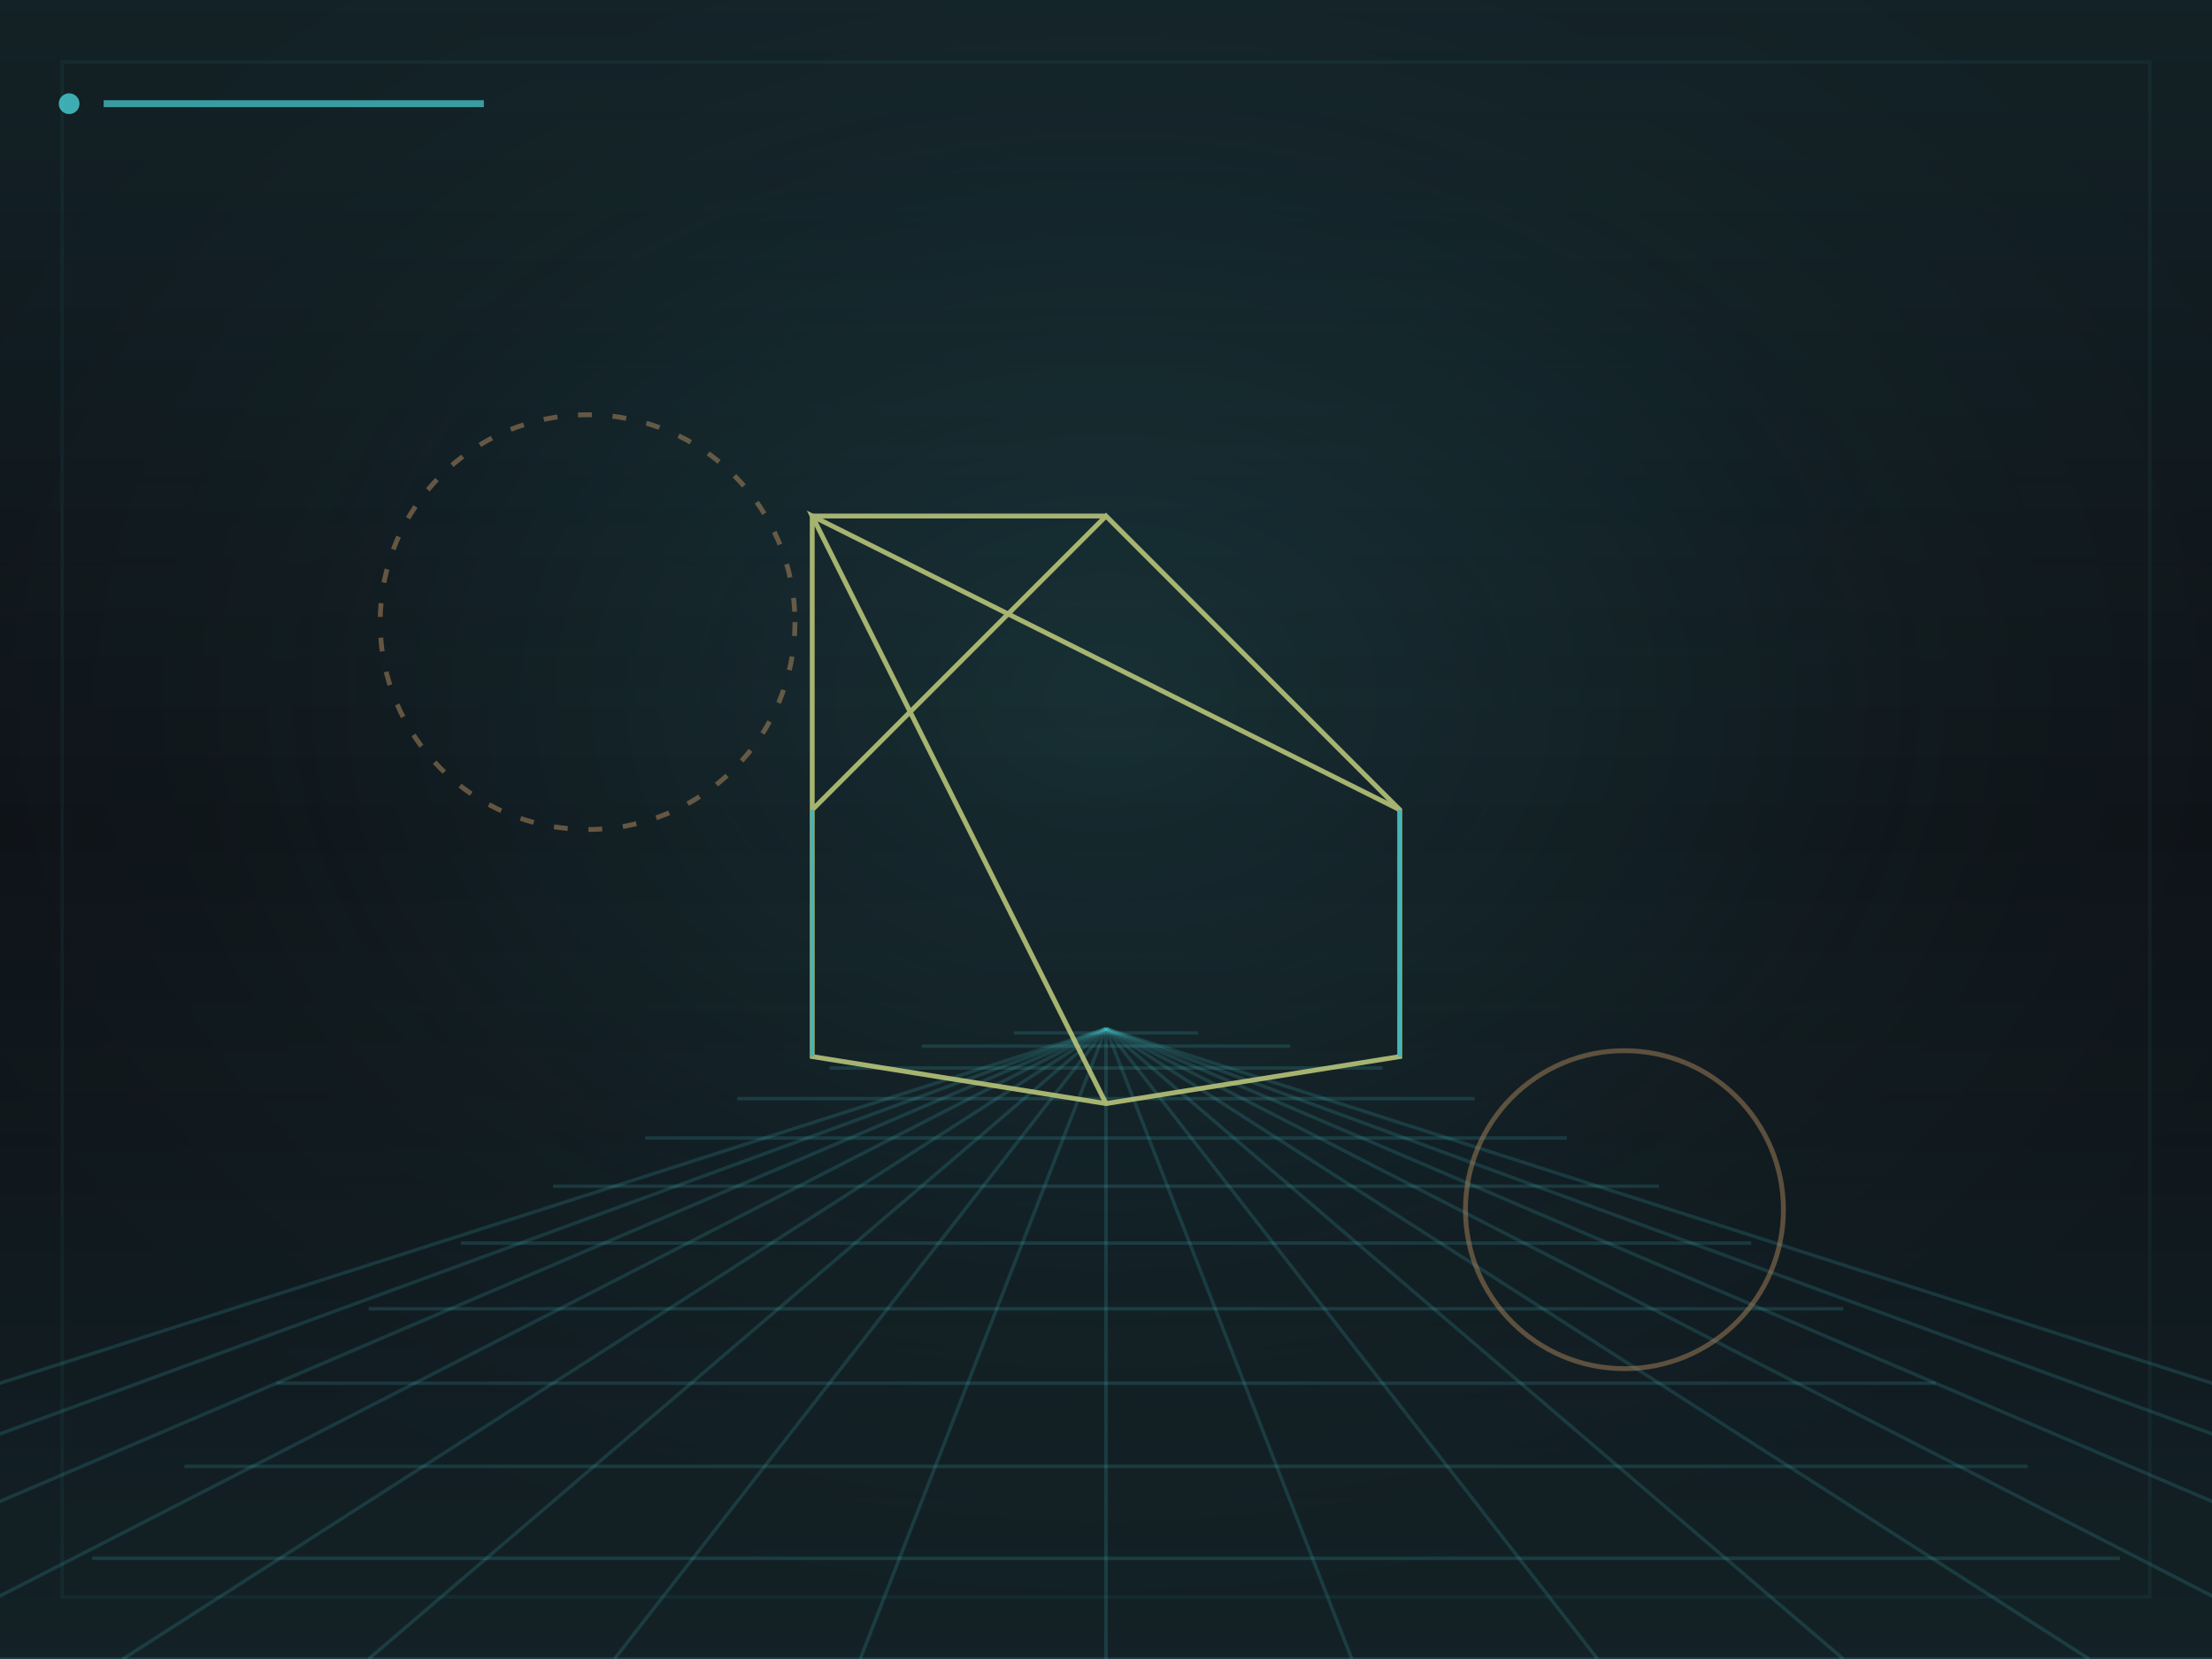
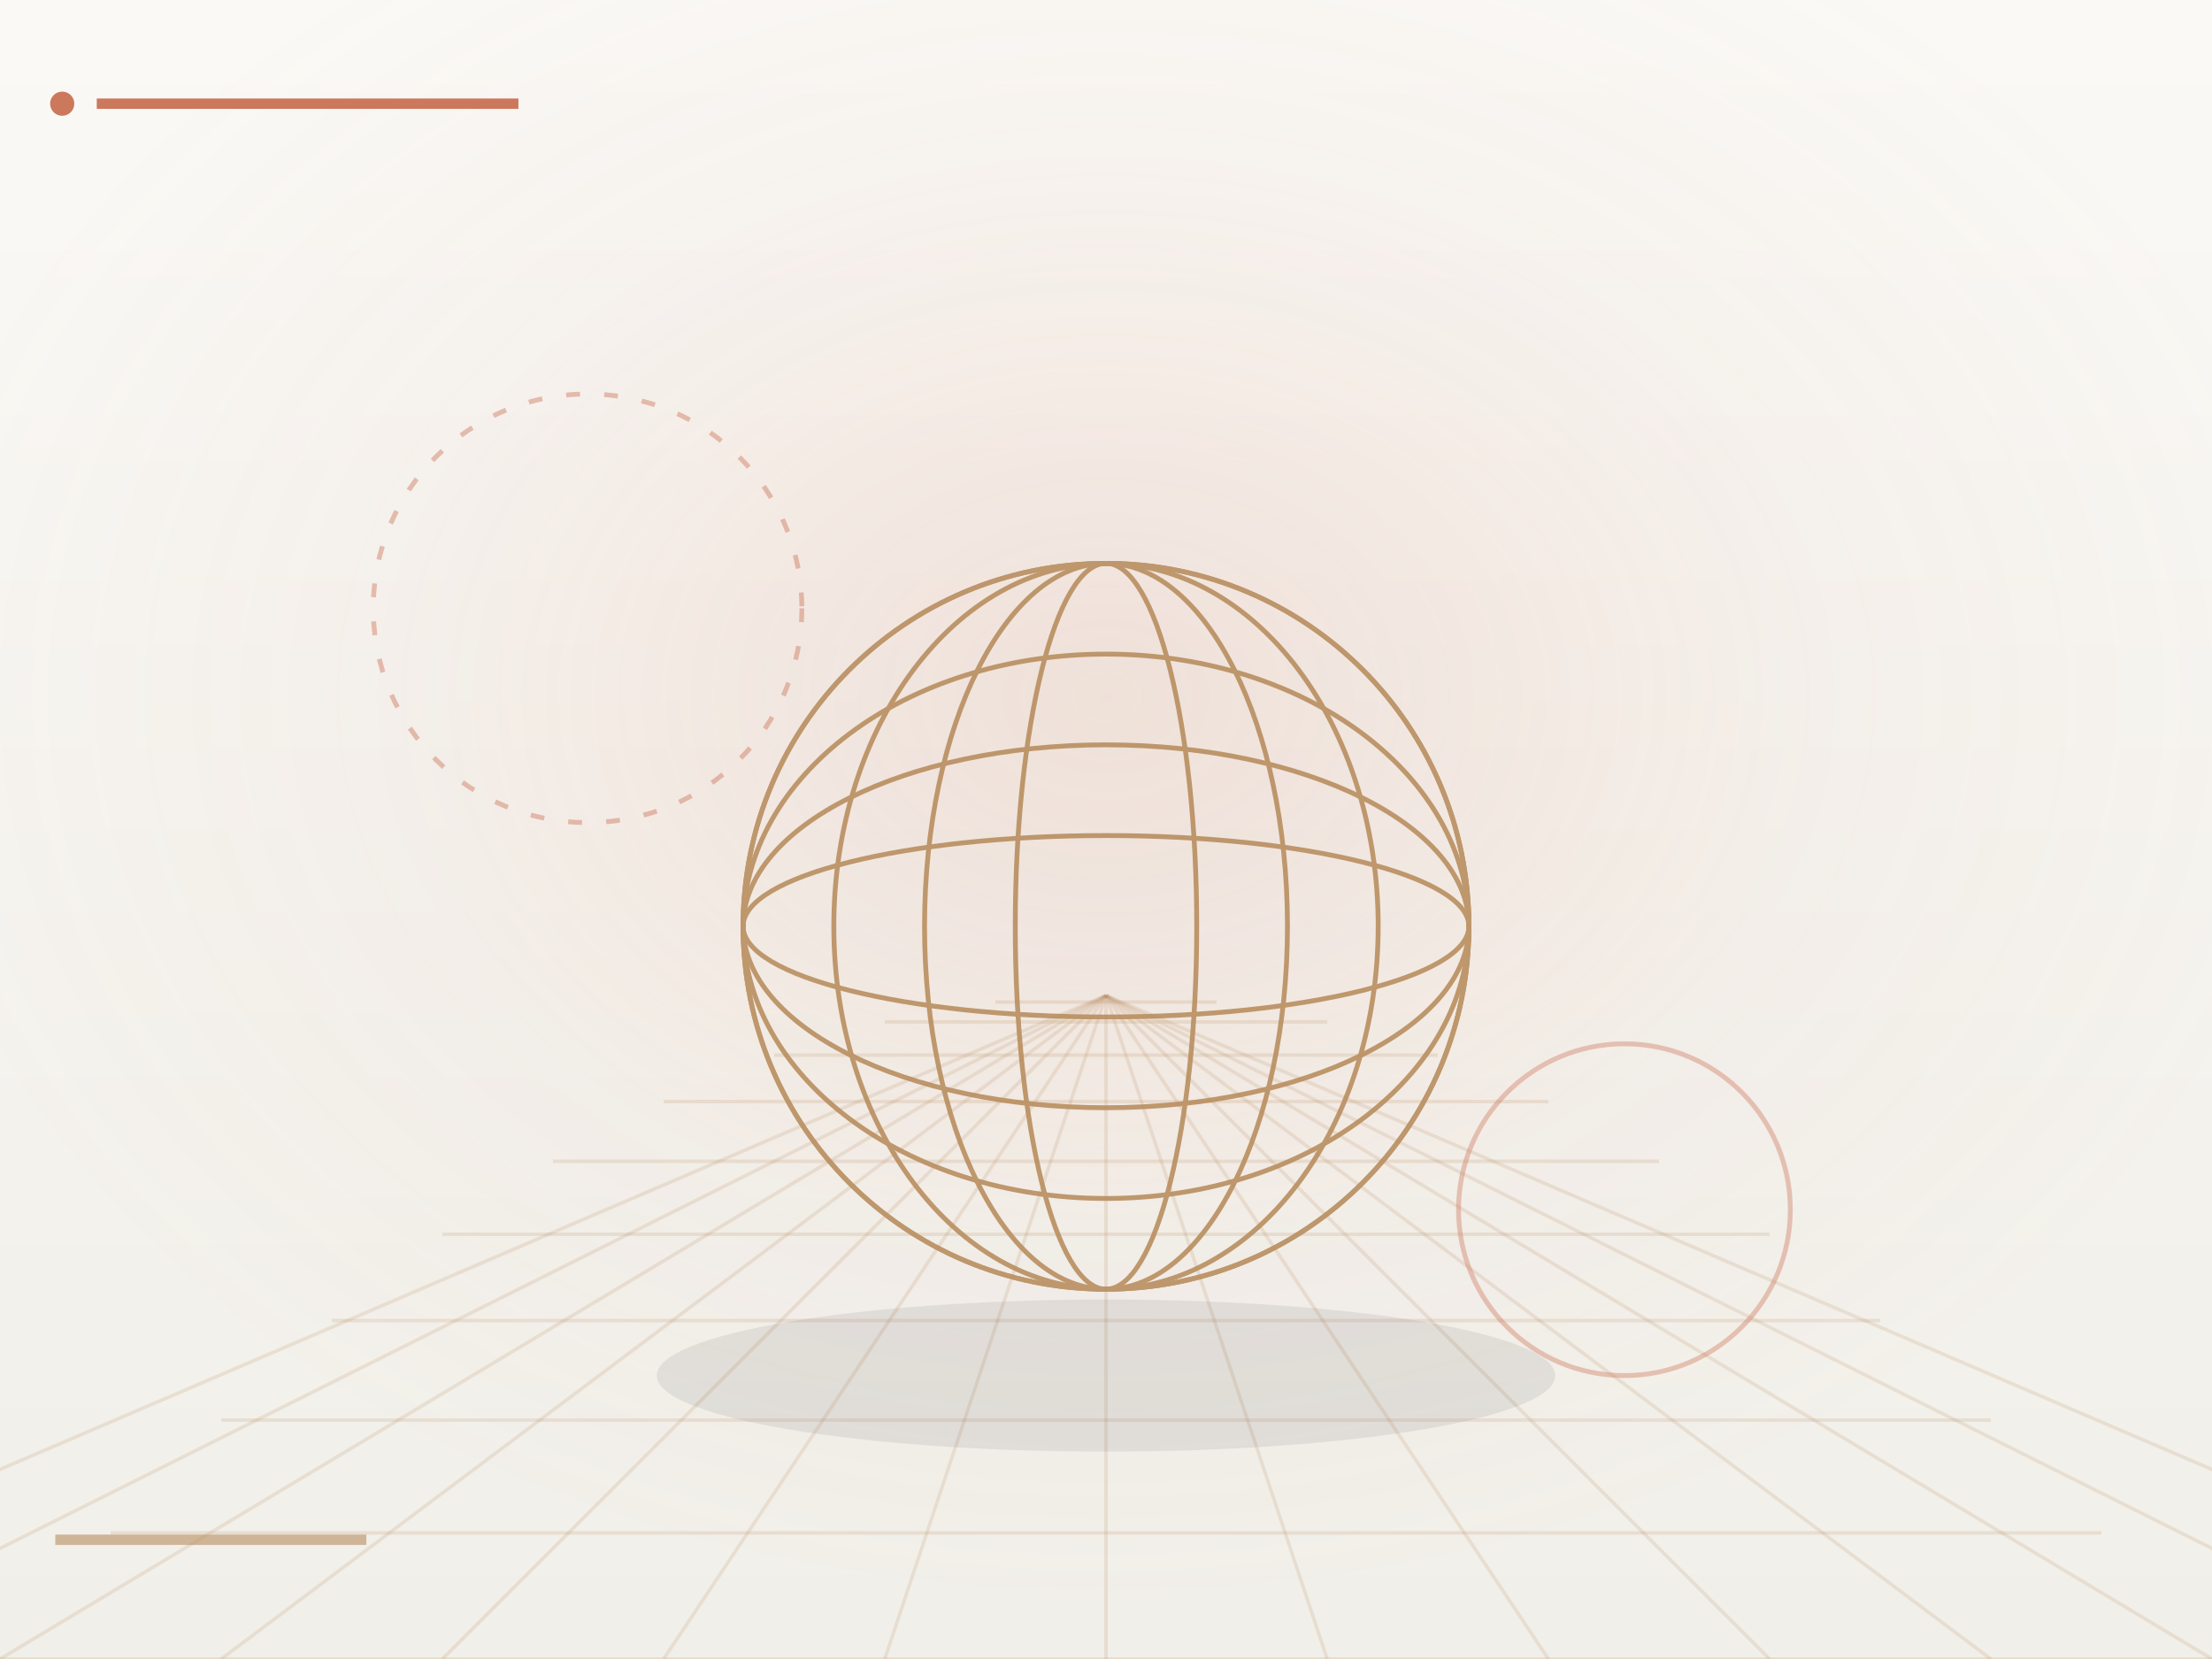
<svg xmlns="http://www.w3.org/2000/svg" viewBox="0 0 640 480" width="640" height="480" role="img" aria-label="ironclad forge">
  <defs>
-     <radialGradient id="glow" cx="50%" cy="42%" r="60%">
-       <stop offset="0%" stop-color="#49D1D5" stop-opacity="0.14" />
-       <stop offset="60%" stop-color="#49D1D5" stop-opacity="0.03" />
-       <stop offset="100%" stop-color="#0E1217" stop-opacity="0" />
+     <linearGradient id="bg" x1="0" y1="0" x2="0" y2="1">
+       <stop offset="0%" stop-color="#FAF9F6" />
+       <stop offset="100%" stop-color="#F1EFE9" />
+     </linearGradient>
+     <radialGradient id="glow" cx="50%" cy="42%" r="55%">
+       <stop offset="0%" stop-color="#CC785C" stop-opacity="0.16" />
+       <stop offset="60%" stop-color="#CC785C" stop-opacity="0.04" />
+       <stop offset="100%" stop-color="#CC785C" stop-opacity="0" />
    </radialGradient>
-     <linearGradient id="scan" x1="0" y1="0" x2="0" y2="1">
-       <stop offset="0%" stop-color="#49D1D5" stop-opacity="0.08" />
-       <stop offset="50%" stop-color="#49D1D5" stop-opacity="0" />
-       <stop offset="100%" stop-color="#49D1D5" stop-opacity="0.08" />
-     </linearGradient>
  </defs>
-   <rect width="640" height="480" fill="#0E1217" />
+   <rect width="640" height="480" fill="url(#bg)" />
  <rect width="640" height="480" fill="url(#glow)" />
-   <rect width="640" height="480" fill="url(#scan)" />
-   <line x1="-248.889" y1="480" x2="320" y2="297.6" stroke="rgba(73,209,213,0.16)" stroke-width="1" />
-   <line x1="-177.778" y1="480" x2="320" y2="297.6" stroke="rgba(73,209,213,0.16)" stroke-width="1" />
-   <line x1="-106.667" y1="480" x2="320" y2="297.6" stroke="rgba(73,209,213,0.16)" stroke-width="1" />
-   <line x1="-35.556" y1="480" x2="320" y2="297.6" stroke="rgba(73,209,213,0.16)" stroke-width="1" />
-   <line x1="35.556" y1="480" x2="320" y2="297.6" stroke="rgba(73,209,213,0.16)" stroke-width="1" />
-   <line x1="106.667" y1="480" x2="320" y2="297.6" stroke="rgba(73,209,213,0.16)" stroke-width="1" />
-   <line x1="177.778" y1="480" x2="320" y2="297.6" stroke="rgba(73,209,213,0.16)" stroke-width="1" />
-   <line x1="248.889" y1="480" x2="320" y2="297.6" stroke="rgba(73,209,213,0.16)" stroke-width="1" />
-   <line x1="320" y1="480" x2="320" y2="297.6" stroke="rgba(73,209,213,0.16)" stroke-width="1" />
-   <line x1="391.111" y1="480" x2="320" y2="297.6" stroke="rgba(73,209,213,0.16)" stroke-width="1" />
-   <line x1="462.222" y1="480" x2="320" y2="297.6" stroke="rgba(73,209,213,0.16)" stroke-width="1" />
-   <line x1="533.333" y1="480" x2="320" y2="297.6" stroke="rgba(73,209,213,0.16)" stroke-width="1" />
-   <line x1="604.444" y1="480" x2="320" y2="297.6" stroke="rgba(73,209,213,0.16)" stroke-width="1" />
-   <line x1="675.556" y1="480" x2="320" y2="297.6" stroke="rgba(73,209,213,0.16)" stroke-width="1" />
-   <line x1="746.667" y1="480" x2="320" y2="297.6" stroke="rgba(73,209,213,0.16)" stroke-width="1" />
-   <line x1="817.778" y1="480" x2="320" y2="297.6" stroke="rgba(73,209,213,0.16)" stroke-width="1" />
-   <line x1="888.889" y1="480" x2="320" y2="297.6" stroke="rgba(73,209,213,0.16)" stroke-width="1" />
-   <line x1="293.333" y1="298.867" x2="346.667" y2="298.867" stroke="rgba(73,209,213,0.16)" stroke-width="1" />
-   <line x1="266.667" y1="302.667" x2="373.333" y2="302.667" stroke="rgba(73,209,213,0.16)" stroke-width="1" />
-   <line x1="240" y1="309" x2="400" y2="309" stroke="rgba(73,209,213,0.16)" stroke-width="1" />
-   <line x1="213.333" y1="317.867" x2="426.667" y2="317.867" stroke="rgba(73,209,213,0.16)" stroke-width="1" />
-   <line x1="186.667" y1="329.267" x2="453.333" y2="329.267" stroke="rgba(73,209,213,0.16)" stroke-width="1" />
-   <line x1="160" y1="343.2" x2="480" y2="343.2" stroke="rgba(73,209,213,0.16)" stroke-width="1" />
-   <line x1="133.333" y1="359.667" x2="506.667" y2="359.667" stroke="rgba(73,209,213,0.16)" stroke-width="1" />
-   <line x1="106.667" y1="378.667" x2="533.333" y2="378.667" stroke="rgba(73,209,213,0.16)" stroke-width="1" />
-   <line x1="80" y1="400.2" x2="560" y2="400.2" stroke="rgba(73,209,213,0.16)" stroke-width="1" />
-   <line x1="53.333" y1="424.267" x2="586.667" y2="424.267" stroke="rgba(73,209,213,0.16)" stroke-width="1" />
-   <line x1="26.667" y1="450.867" x2="613.333" y2="450.867" stroke="rgba(73,209,213,0.16)" stroke-width="1" />
-   <line x1="0" y1="480" x2="640" y2="480" stroke="rgba(73,209,213,0.16)" stroke-width="1" />
-   <rect x="18" y="18" width="604" height="444" fill="none" stroke="rgba(73,209,213,0.06)" stroke-width="1" />
-   <g stroke="#C1CD7D" stroke-width="1.4" fill="none" opacity="0.85">
-     <polyline points="235,234.3 320,149.3 405,234.3 405,305.7 320,319.3 235,305.7 235,234.3 235,149.3 320,149.3" />
-     <polyline points="405,234.3 235,149.3 320,319.3" />
-     <line x1="235" y1="234.3" x2="235" y2="305.7" stroke="#49D1D5" stroke-width="1" />
-     <line x1="405" y1="234.3" x2="405" y2="305.7" stroke="#49D1D5" stroke-width="1" />
+   <line x1="-128" y1="480" x2="320" y2="288" stroke="rgba(184, 142, 95, 0.18)" stroke-width="1" />
+   <line x1="-64" y1="480" x2="320" y2="288" stroke="rgba(184, 142, 95, 0.18)" stroke-width="1" />
+   <line x1="0" y1="480" x2="320" y2="288" stroke="rgba(184, 142, 95, 0.18)" stroke-width="1" />
+   <line x1="64" y1="480" x2="320" y2="288" stroke="rgba(184, 142, 95, 0.18)" stroke-width="1" />
+   <line x1="128" y1="480" x2="320" y2="288" stroke="rgba(184, 142, 95, 0.18)" stroke-width="1" />
+   <line x1="192" y1="480" x2="320" y2="288" stroke="rgba(184, 142, 95, 0.18)" stroke-width="1" />
+   <line x1="256" y1="480" x2="320" y2="288" stroke="rgba(184, 142, 95, 0.18)" stroke-width="1" />
+   <line x1="320" y1="480" x2="320" y2="288" stroke="rgba(184, 142, 95, 0.18)" stroke-width="1" />
+   <line x1="384" y1="480" x2="320" y2="288" stroke="rgba(184, 142, 95, 0.18)" stroke-width="1" />
+   <line x1="448" y1="480" x2="320" y2="288" stroke="rgba(184, 142, 95, 0.18)" stroke-width="1" />
+   <line x1="512" y1="480" x2="320" y2="288" stroke="rgba(184, 142, 95, 0.18)" stroke-width="1" />
+   <line x1="576" y1="480" x2="320" y2="288" stroke="rgba(184, 142, 95, 0.18)" stroke-width="1" />
+   <line x1="640" y1="480" x2="320" y2="288" stroke="rgba(184, 142, 95, 0.18)" stroke-width="1" />
+   <line x1="704" y1="480" x2="320" y2="288" stroke="rgba(184, 142, 95, 0.18)" stroke-width="1" />
+   <line x1="768" y1="480" x2="320" y2="288" stroke="rgba(184, 142, 95, 0.18)" stroke-width="1" />
+   <line x1="288" y1="289.92" x2="352" y2="289.92" stroke="rgba(184, 142, 95, 0.18)" stroke-width="1" />
+   <line x1="256" y1="295.68" x2="384" y2="295.68" stroke="rgba(184, 142, 95, 0.18)" stroke-width="1" />
+   <line x1="224" y1="305.28" x2="416" y2="305.28" stroke="rgba(184, 142, 95, 0.18)" stroke-width="1" />
+   <line x1="192" y1="318.72" x2="448" y2="318.72" stroke="rgba(184, 142, 95, 0.18)" stroke-width="1" />
+   <line x1="160" y1="336" x2="480" y2="336" stroke="rgba(184, 142, 95, 0.18)" stroke-width="1" />
+   <line x1="128" y1="357.12" x2="512" y2="357.12" stroke="rgba(184, 142, 95, 0.18)" stroke-width="1" />
+   <line x1="96" y1="382.08" x2="544" y2="382.08" stroke="rgba(184, 142, 95, 0.18)" stroke-width="1" />
+   <line x1="64" y1="410.88" x2="576" y2="410.88" stroke="rgba(184, 142, 95, 0.18)" stroke-width="1" />
+   <line x1="32" y1="443.52" x2="608" y2="443.52" stroke="rgba(184, 142, 95, 0.18)" stroke-width="1" />
+   <line x1="0" y1="480" x2="640" y2="480" stroke="rgba(184, 142, 95, 0.18)" stroke-width="1" />
+   <ellipse cx="320" cy="398" rx="130" ry="22" fill="#1F1E1B" opacity="0.08" />
+   <g stroke="#B88E5F" stroke-width="1.4" fill="none" opacity="0.9">
+     <ellipse cx="320" cy="268" rx="105" ry="26.25" />
+     <ellipse cx="320" cy="268" rx="26.25" ry="105" />
+     <ellipse cx="320" cy="268" rx="105" ry="52.5" />
+     <ellipse cx="320" cy="268" rx="52.5" ry="105" />
+     <ellipse cx="320" cy="268" rx="105" ry="78.75" />
+     <ellipse cx="320" cy="268" rx="78.75" ry="105" />
+     <ellipse cx="320" cy="268" rx="105" ry="105" />
+     <ellipse cx="320" cy="268" rx="105" ry="105" />
  </g>
-   <circle cx="170" cy="180" r="60" stroke="#B88E5F" stroke-width="1.4" fill="none" opacity="0.5" stroke-dasharray="4 6" />
-   <circle cx="470" cy="350" r="46" stroke="#B88E5F" stroke-width="1.4" fill="none" opacity="0.45" stroke-dasharray="" />
-   <line x1="30" y1="30" x2="140" y2="30" stroke="#49D1D5" stroke-width="2" opacity="0.7" />
-   <circle cx="20" cy="30" r="3" fill="#49D1D5" opacity="0.8" />
+   <circle cx="170" cy="176" r="62" stroke="#CC785C" stroke-width="1.4" fill="none" opacity="0.45" stroke-dasharray="4 7" />
+   <circle cx="470" cy="350" r="48" stroke="#CC785C" stroke-width="1.4" fill="none" opacity="0.4" stroke-dasharray="" />
+   <line x1="28" y1="30" x2="150" y2="30" stroke="#CC785C" stroke-width="3" />
+   <circle cx="18" cy="30" r="3.5" fill="#CC785C" />
+   <rect x="16" y="444" width="90" height="3" fill="#B88E5F" opacity="0.6" />
</svg>
